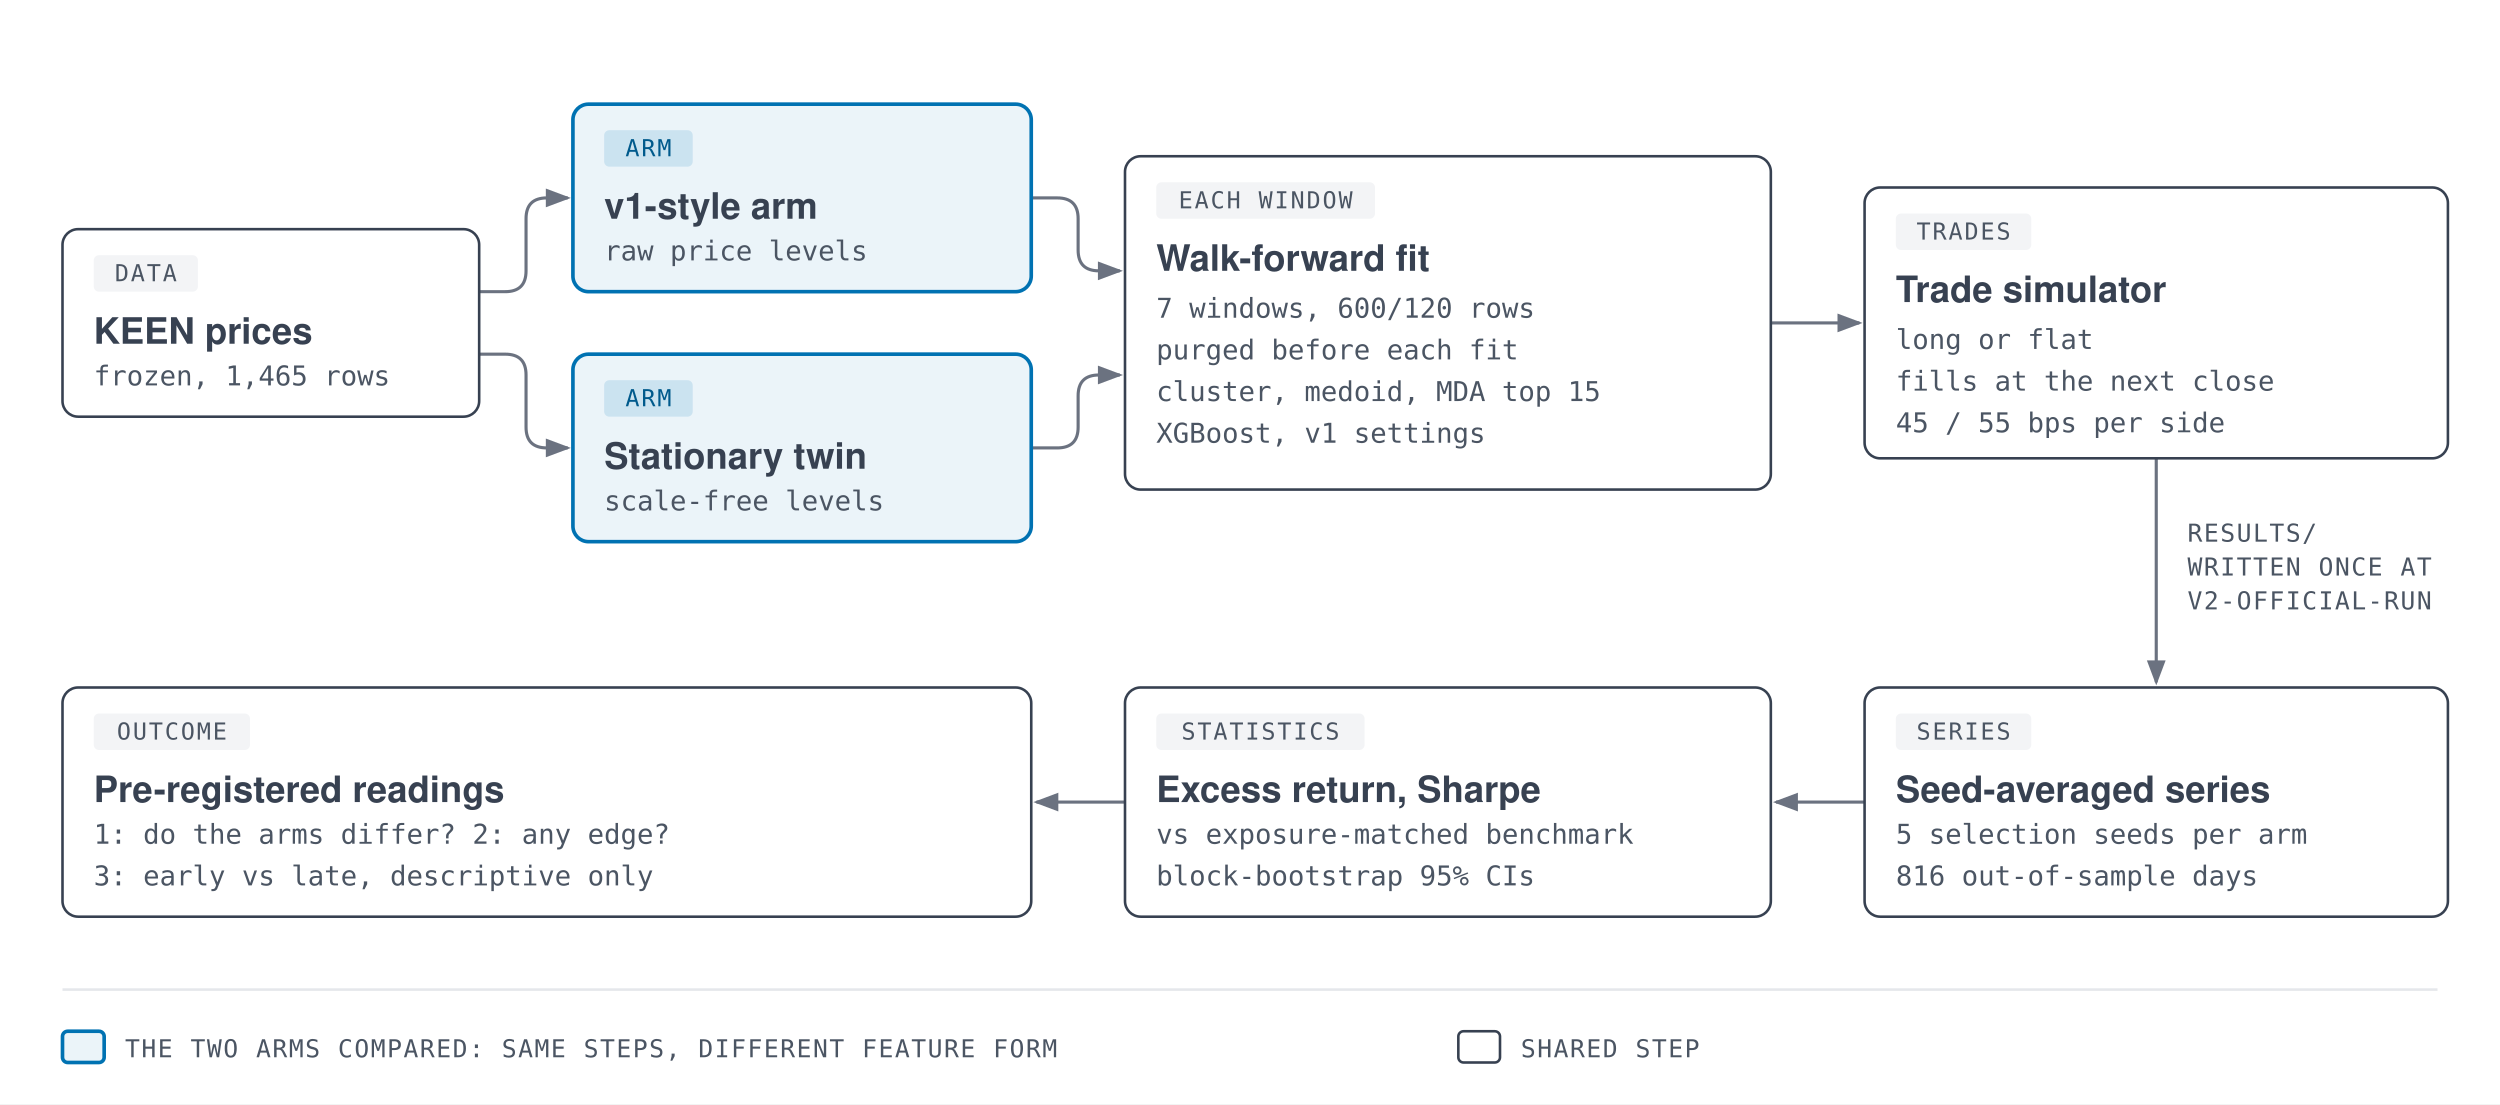
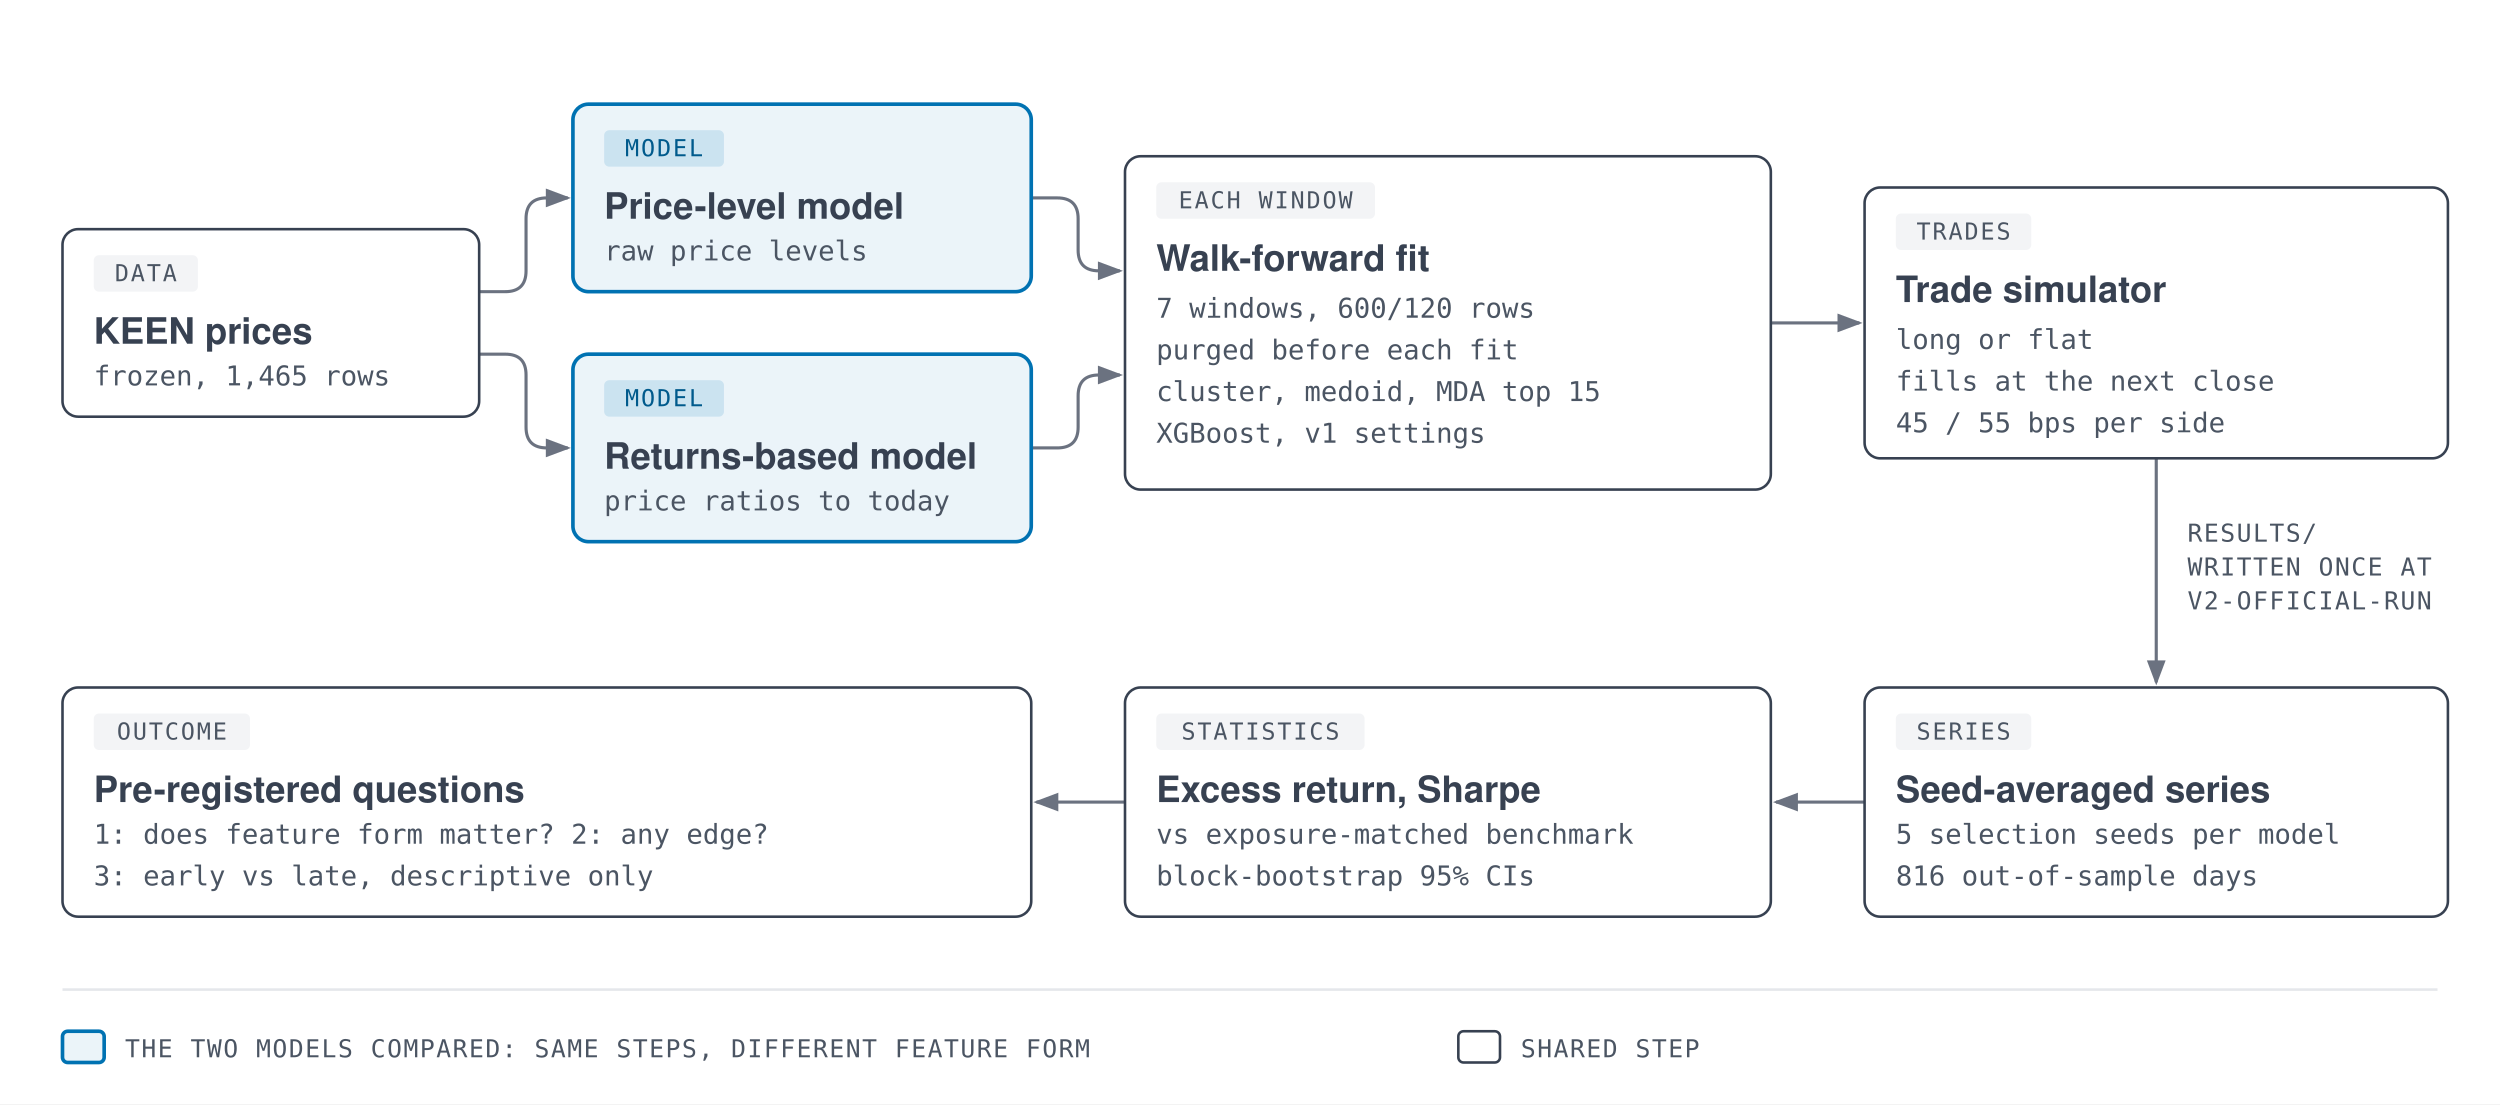
<svg xmlns="http://www.w3.org/2000/svg" viewBox="0 0 960 424" role="img" aria-labelledby="pipeline-title pipeline-desc" id="pipeline-root">
  <defs>
    <style>#pipeline-root { font-family: 'IBM Plex Sans', system-ui, sans-serif; color: #374151; }
      #pipeline-root .diagram-container { width: 100%; overflow-x: auto; }
      @media print {
#pipeline-root .diagram-container { overflow-x: visible; }
}</style>
    <marker id="pipeline-arrow" markerWidth="8" markerHeight="6" refX="7" refY="3" orient="auto">
      <polygon points="0 0, 8 3, 0 6" fill="#6B7280" />
    </marker>
  </defs>
  <rect width="100%" height="100%" fill="#ffffff" />
  <g fill="none" stroke="#6B7280" stroke-width="1.2">
    <path d="M184,112 H194 Q202,112 202,104 V84 Q202,76 210,76 H218" marker-end="url(#pipeline-arrow)" />
    <path d="M184,136 H194 Q202,136 202,144 V164 Q202,172 210,172 H218" marker-end="url(#pipeline-arrow)" />
    <path d="M396,76 H406 Q414,76 414,84 V96 Q414,104 422,104 H430" marker-end="url(#pipeline-arrow)" />
    <path d="M396,172 H406 Q414,172 414,164 V152 Q414,144 422,144 H430" marker-end="url(#pipeline-arrow)" />
    <line x1="680" y1="124" x2="714" y2="124" marker-end="url(#pipeline-arrow)" />
    <line x1="828" y1="176" x2="828" y2="262" marker-end="url(#pipeline-arrow)" />
    <line x1="716" y1="308" x2="682" y2="308" marker-end="url(#pipeline-arrow)" />
    <line x1="432" y1="308" x2="398" y2="308" marker-end="url(#pipeline-arrow)" />
  </g>
  <rect x="836" y="196" width="120" height="44" fill="#ffffff" />
  <text font-family="'IBM Plex Mono', ui-monospace, Menlo, Consolas, monospace" font-size="9.5" letter-spacing="0.06em" fill="#4B5563">
    <tspan x="840" y="208">RESULTS/</tspan>
    <tspan x="840" y="221">WRITTEN ONCE AT</tspan>
    <tspan x="840" y="234">V2-OFFICIAL-RUN</tspan>
  </text>
  <g font-family="'IBM Plex Sans', system-ui, -apple-system, 'Segoe UI', Helvetica, Arial, sans-serif">
    <rect x="24" y="88" width="160" height="72" rx="6" fill="#ffffff" stroke="#374151" stroke-width="1" />
    <rect x="36" y="98" width="40" height="14" rx="2" fill="#F3F4F6" />
    <text x="56" y="108" text-anchor="middle" font-family="'IBM Plex Mono', ui-monospace, Menlo, Consolas, monospace" font-size="9" letter-spacing="0.08em" fill="#4B5563">DATA</text>
    <text x="36" y="132" font-size="14" font-weight="600" fill="#374151">KEEN prices</text>
    <text x="36" y="148" font-family="'IBM Plex Mono', ui-monospace, Menlo, Consolas, monospace" font-size="10.5" fill="#4B5563">frozen, 1,465 rows</text>
    <rect x="220" y="40" width="176" height="72" rx="6" fill="#0072b2" stroke="#0072B2" stroke-width="1.4" fill-opacity="0.08" />
-     <rect x="232" y="50" width="34" height="14" rx="2" fill="#0072b2" fill-opacity="0.14" />
-     <text x="249" y="60" text-anchor="middle" font-family="'IBM Plex Mono', ui-monospace, Menlo, Consolas, monospace" font-size="9" letter-spacing="0.08em" fill="#005A8C">ARM</text>
-     <text x="232" y="84" font-size="14" font-weight="600" fill="#374151">v1-style arm</text>
+     <rect x="232" y="50" width="46" height="14" rx="2" fill="#0072b2" fill-opacity="0.14" />
+     <text x="255" y="60" text-anchor="middle" font-family="'IBM Plex Mono', ui-monospace, Menlo, Consolas, monospace" font-size="9" letter-spacing="0.08em" fill="#005A8C">MODEL</text>
+     <text x="232" y="84" font-size="14" font-weight="600" fill="#374151">Price-level model</text>
    <text x="232" y="100" font-family="'IBM Plex Mono', ui-monospace, Menlo, Consolas, monospace" font-size="10.5" fill="#4B5563">raw price levels</text>
    <rect x="220" y="136" width="176" height="72" rx="6" fill="#0072b2" stroke="#0072B2" stroke-width="1.4" fill-opacity="0.08" />
-     <rect x="232" y="146" width="34" height="14" rx="2" fill="#0072b2" fill-opacity="0.14" />
-     <text x="249" y="156" text-anchor="middle" font-family="'IBM Plex Mono', ui-monospace, Menlo, Consolas, monospace" font-size="9" letter-spacing="0.08em" fill="#005A8C">ARM</text>
-     <text x="232" y="180" font-size="14" font-weight="600" fill="#374151">Stationary twin</text>
-     <text x="232" y="196" font-family="'IBM Plex Mono', ui-monospace, Menlo, Consolas, monospace" font-size="10.5" fill="#4B5563">scale-free levels</text>
+     <rect x="232" y="146" width="46" height="14" rx="2" fill="#0072b2" fill-opacity="0.14" />
+     <text x="255" y="156" text-anchor="middle" font-family="'IBM Plex Mono', ui-monospace, Menlo, Consolas, monospace" font-size="9" letter-spacing="0.08em" fill="#005A8C">MODEL</text>
+     <text x="232" y="180" font-size="14" font-weight="600" fill="#374151">Returns-based model</text>
+     <text x="232" y="196" font-family="'IBM Plex Mono', ui-monospace, Menlo, Consolas, monospace" font-size="10.5" fill="#4B5563">price ratios to today</text>
    <rect x="432" y="60" width="248" height="128" rx="6" fill="#ffffff" stroke="#374151" stroke-width="1" />
    <rect x="444" y="70" width="84" height="14" rx="2" fill="#F3F4F6" />
    <text x="486" y="80" text-anchor="middle" font-family="'IBM Plex Mono', ui-monospace, Menlo, Consolas, monospace" font-size="9" letter-spacing="0.08em" fill="#4B5563">EACH WINDOW</text>
    <text x="444" y="104" font-size="14" font-weight="600" fill="#374151">Walk-forward fit</text>
    <g font-family="'IBM Plex Mono', ui-monospace, Menlo, Consolas, monospace" font-size="10.5" fill="#4B5563">
      <text x="444" y="122">7 windows, 600/120 rows</text>
      <text x="444" y="138">purged before each fit</text>
      <text x="444" y="154">cluster, medoid, MDA top 15</text>
      <text x="444" y="170">XGBoost, v1 settings</text>
    </g>
    <rect x="716" y="72" width="224" height="104" rx="6" fill="#ffffff" stroke="#374151" stroke-width="1" />
    <rect x="728" y="82" width="52" height="14" rx="2" fill="#F3F4F6" />
    <text x="754" y="92" text-anchor="middle" font-family="'IBM Plex Mono', ui-monospace, Menlo, Consolas, monospace" font-size="9" letter-spacing="0.08em" fill="#4B5563">TRADES</text>
    <text x="728" y="116" font-size="14" font-weight="600" fill="#374151">Trade simulator</text>
    <g font-family="'IBM Plex Mono', ui-monospace, Menlo, Consolas, monospace" font-size="10.5" fill="#4B5563">
      <text x="728" y="134">long or flat</text>
      <text x="728" y="150">fills at the next close</text>
      <text x="728" y="166">45 / 55 bps per side</text>
    </g>
    <rect x="716" y="264" width="224" height="88" rx="6" fill="#ffffff" stroke="#374151" stroke-width="1" />
    <rect x="728" y="274" width="52" height="14" rx="2" fill="#F3F4F6" />
    <text x="754" y="284" text-anchor="middle" font-family="'IBM Plex Mono', ui-monospace, Menlo, Consolas, monospace" font-size="9" letter-spacing="0.08em" fill="#4B5563">SERIES</text>
    <text x="728" y="308" font-size="14" font-weight="600" fill="#374151">Seed-averaged series</text>
    <g font-family="'IBM Plex Mono', ui-monospace, Menlo, Consolas, monospace" font-size="10.5" fill="#4B5563">
-       <text x="728" y="324">5 selection seeds per arm</text>
+       <text x="728" y="324">5 selection seeds per model</text>
      <text x="728" y="340">816 out-of-sample days</text>
    </g>
    <rect x="432" y="264" width="248" height="88" rx="6" fill="#ffffff" stroke="#374151" stroke-width="1" />
    <rect x="444" y="274" width="80" height="14" rx="2" fill="#F3F4F6" />
    <text x="484" y="284" text-anchor="middle" font-family="'IBM Plex Mono', ui-monospace, Menlo, Consolas, monospace" font-size="9" letter-spacing="0.08em" fill="#4B5563">STATISTICS</text>
    <text x="444" y="308" font-size="14" font-weight="600" fill="#374151">Excess return, Sharpe</text>
    <g font-family="'IBM Plex Mono', ui-monospace, Menlo, Consolas, monospace" font-size="10.5" fill="#4B5563">
      <text x="444" y="324">vs exposure-matched benchmark</text>
      <text x="444" y="340">block-bootstrap 95% CIs</text>
    </g>
    <rect x="24" y="264" width="372" height="88" rx="6" fill="#ffffff" stroke="#374151" stroke-width="1" />
    <rect x="36" y="274" width="60" height="14" rx="2" fill="#F3F4F6" />
    <text x="66" y="284" text-anchor="middle" font-family="'IBM Plex Mono', ui-monospace, Menlo, Consolas, monospace" font-size="9" letter-spacing="0.08em" fill="#4B5563">OUTCOME</text>
-     <text x="36" y="308" font-size="14" font-weight="600" fill="#374151">Pre-registered readings</text>
+     <text x="36" y="308" font-size="14" font-weight="600" fill="#374151">Pre-registered questions</text>
    <g font-family="'IBM Plex Mono', ui-monospace, Menlo, Consolas, monospace" font-size="10.5" fill="#4B5563">
-       <text x="36" y="324">1: do the arms differ?  2: any edge?</text>
+       <text x="36" y="324">1: does feature form matter?  2: any edge?</text>
      <text x="36" y="340">3: early vs late, descriptive only</text>
    </g>
  </g>
  <g font-family="'IBM Plex Mono', ui-monospace, Menlo, Consolas, monospace" font-size="9.5" letter-spacing="0.06em" fill="#4B5563">
    <line x1="24" y1="380" x2="936" y2="380" stroke="#E5E7EB" stroke-width="1" />
    <rect x="24" y="396" width="16" height="12" rx="2" fill="#0072b2" stroke="#0072B2" stroke-width="1.4" fill-opacity="0.08" />
-     <text x="48" y="406">THE TWO ARMS COMPARED: SAME STEPS, DIFFERENT FEATURE FORM</text>
+     <text x="48" y="406">THE TWO MODELS COMPARED: SAME STEPS, DIFFERENT FEATURE FORM</text>
    <rect x="560" y="396" width="16" height="12" rx="2" fill="#ffffff" stroke="#374151" stroke-width="1" />
    <text x="584" y="406">SHARED STEP</text>
  </g>
</svg>
